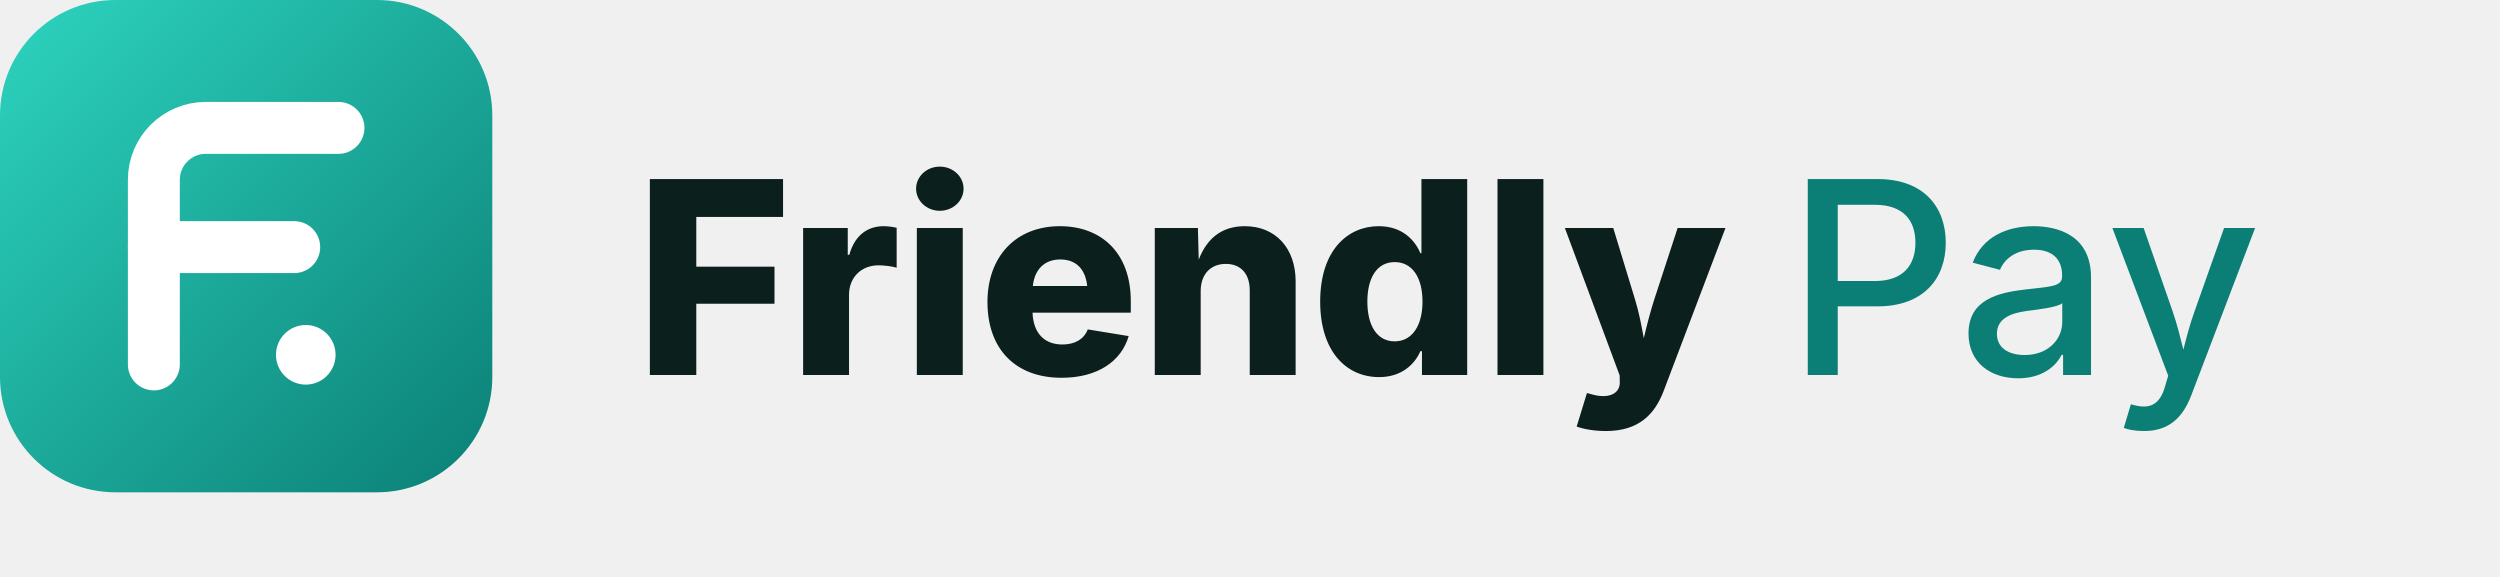
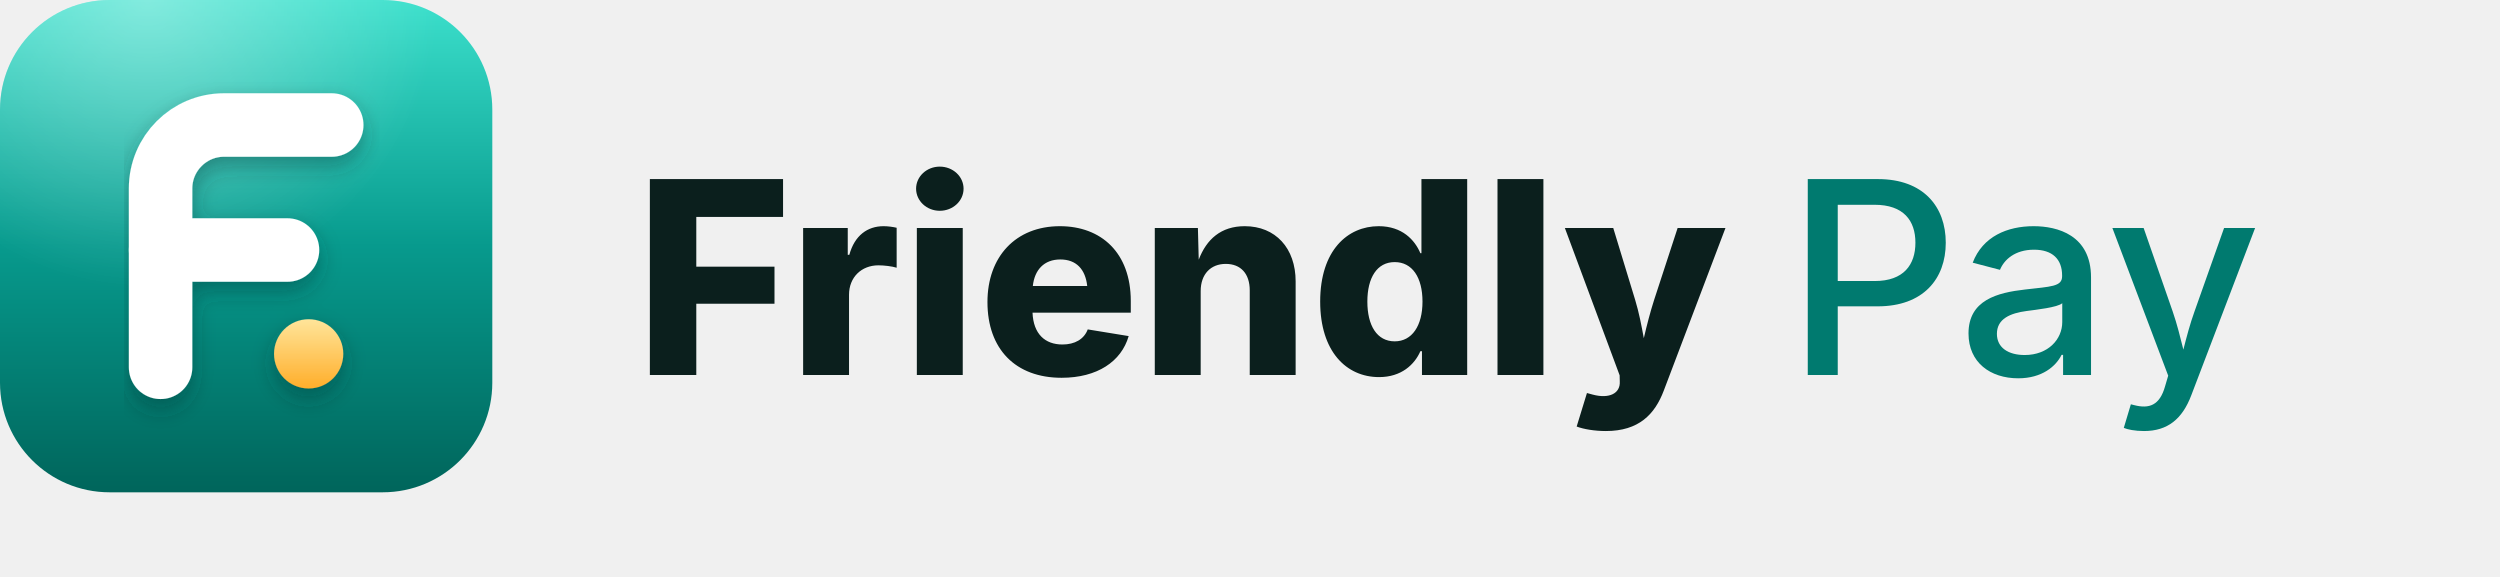
<svg xmlns="http://www.w3.org/2000/svg" viewBox="0 0 520 120">
-   <defs>
-     <linearGradient id="fp" x1="0" y1="0" x2="1" y2="1">
-       <stop offset="0" stop-color="#2DD4BF" />
-       <stop offset="1" stop-color="#0B7F75" />
-     </linearGradient>
-   </defs>
  <g transform="scale(.2)">
-     <rect width="512" height="512" rx="120" fill="url(#fp)" />
-     <g transform="translate(-20 -9)">
-       <g fill="none" stroke="#fff" stroke-width="54" stroke-linecap="round" stroke-linejoin="round">
-         <path d="M180 388V196a54 54 0 0 1 54-54H372" />
-         <path d="M180 266H326" />
+     <defs>
+       <linearGradient id="bg" x1="0" y1="0" x2="0" y2="1">
+         <stop offset="0" stop-color="#3CE0CC" />
+         <stop offset=".5" stop-color="#079A8D" />
+         <stop offset="1" stop-color="#00655B" />
+       </linearGradient>
+       <radialGradient id="hl" cx=".3" cy="0" r=".95">
+         <stop offset="0" stop-color="#fff" stop-opacity=".36" />
+         <stop offset=".62" stop-color="#fff" stop-opacity="0" />
+       </radialGradient>
+       <linearGradient id="coin" x1="0" y1="0" x2="0" y2="1">
+         <stop offset="0" stop-color="#FFE59A" />
+         <stop offset="1" stop-color="#FFAE2B" />
+       </linearGradient>
+       <filter id="sh" x="-20%" y="-20%" width="140%" height="150%">
+         <feDropShadow dx="0" dy="10" stdDeviation="11" flood-color="#00362F" flood-opacity=".38" />
+       </filter>
+     </defs>
+     <rect width="512" height="512" rx="114" fill="url(#bg)" />
+     <rect width="512" height="512" rx="114" fill="url(#hl)" />
+     <g filter="url(#sh)">
+       <g transform="translate(-23 -4)" fill="none" stroke="#fff" stroke-width="66" stroke-linecap="round" stroke-linejoin="round">
+         <path d="M190 386V200a66 66 0 0 1 66-66H368" />
+         <path d="M190 264H322" />
      </g>
-       <circle cx="338" cy="378" r="31" fill="#fff" />
+       <circle cx="321" cy="368" r="36" fill="url(#coin)" />
    </g>
  </g>
-   <text x="132" y="78" font-family="Inter,SF Pro Display,Helvetica,Arial,sans-serif" font-weight="800" font-size="56" textLength="372" lengthAdjust="spacingAndGlyphs" fill="#0B1F1D">Friendly<tspan font-weight="500" fill="#0B7F75" dx="12">Pay</tspan>
+   <text x="132" y="78" font-family="-apple-system,'SF Pro Display',Inter,Helvetica,Arial,sans-serif" font-weight="800" font-size="56" textLength="372" lengthAdjust="spacingAndGlyphs" fill="#0B1F1D">Friendly<tspan font-weight="500" fill="#007A6F" dx="12">Pay</tspan>
  </text>
</svg>
